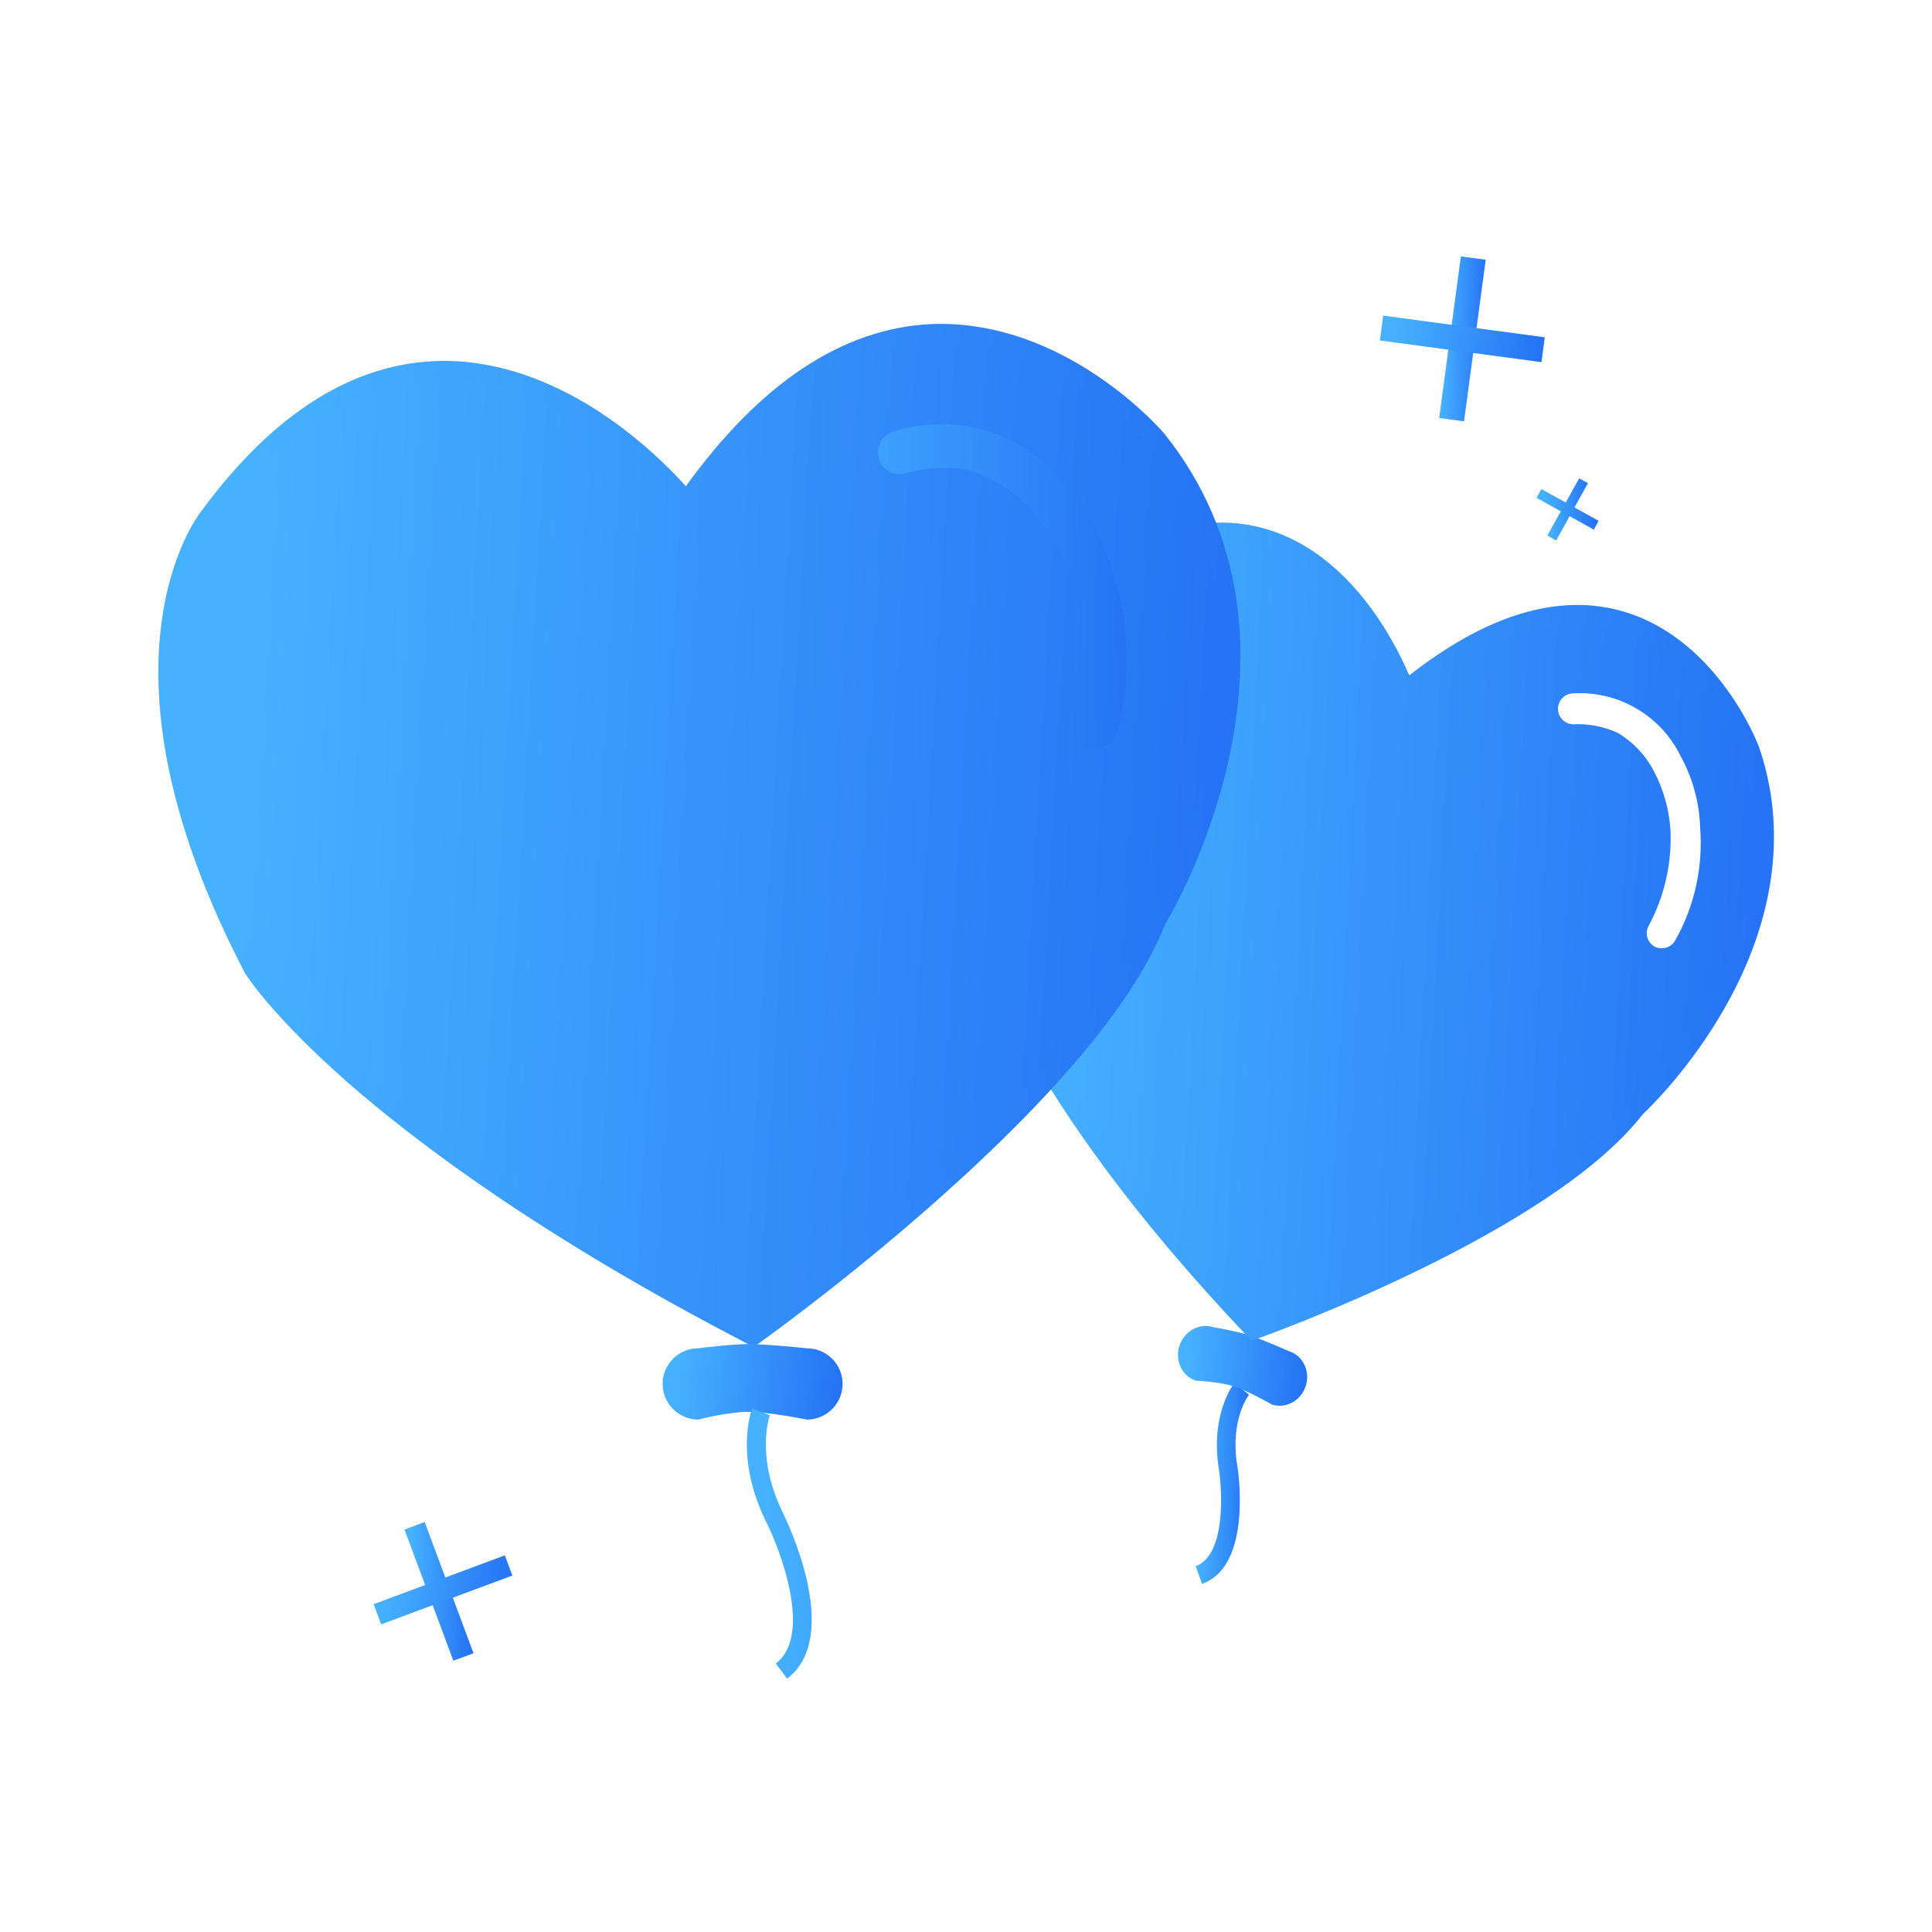
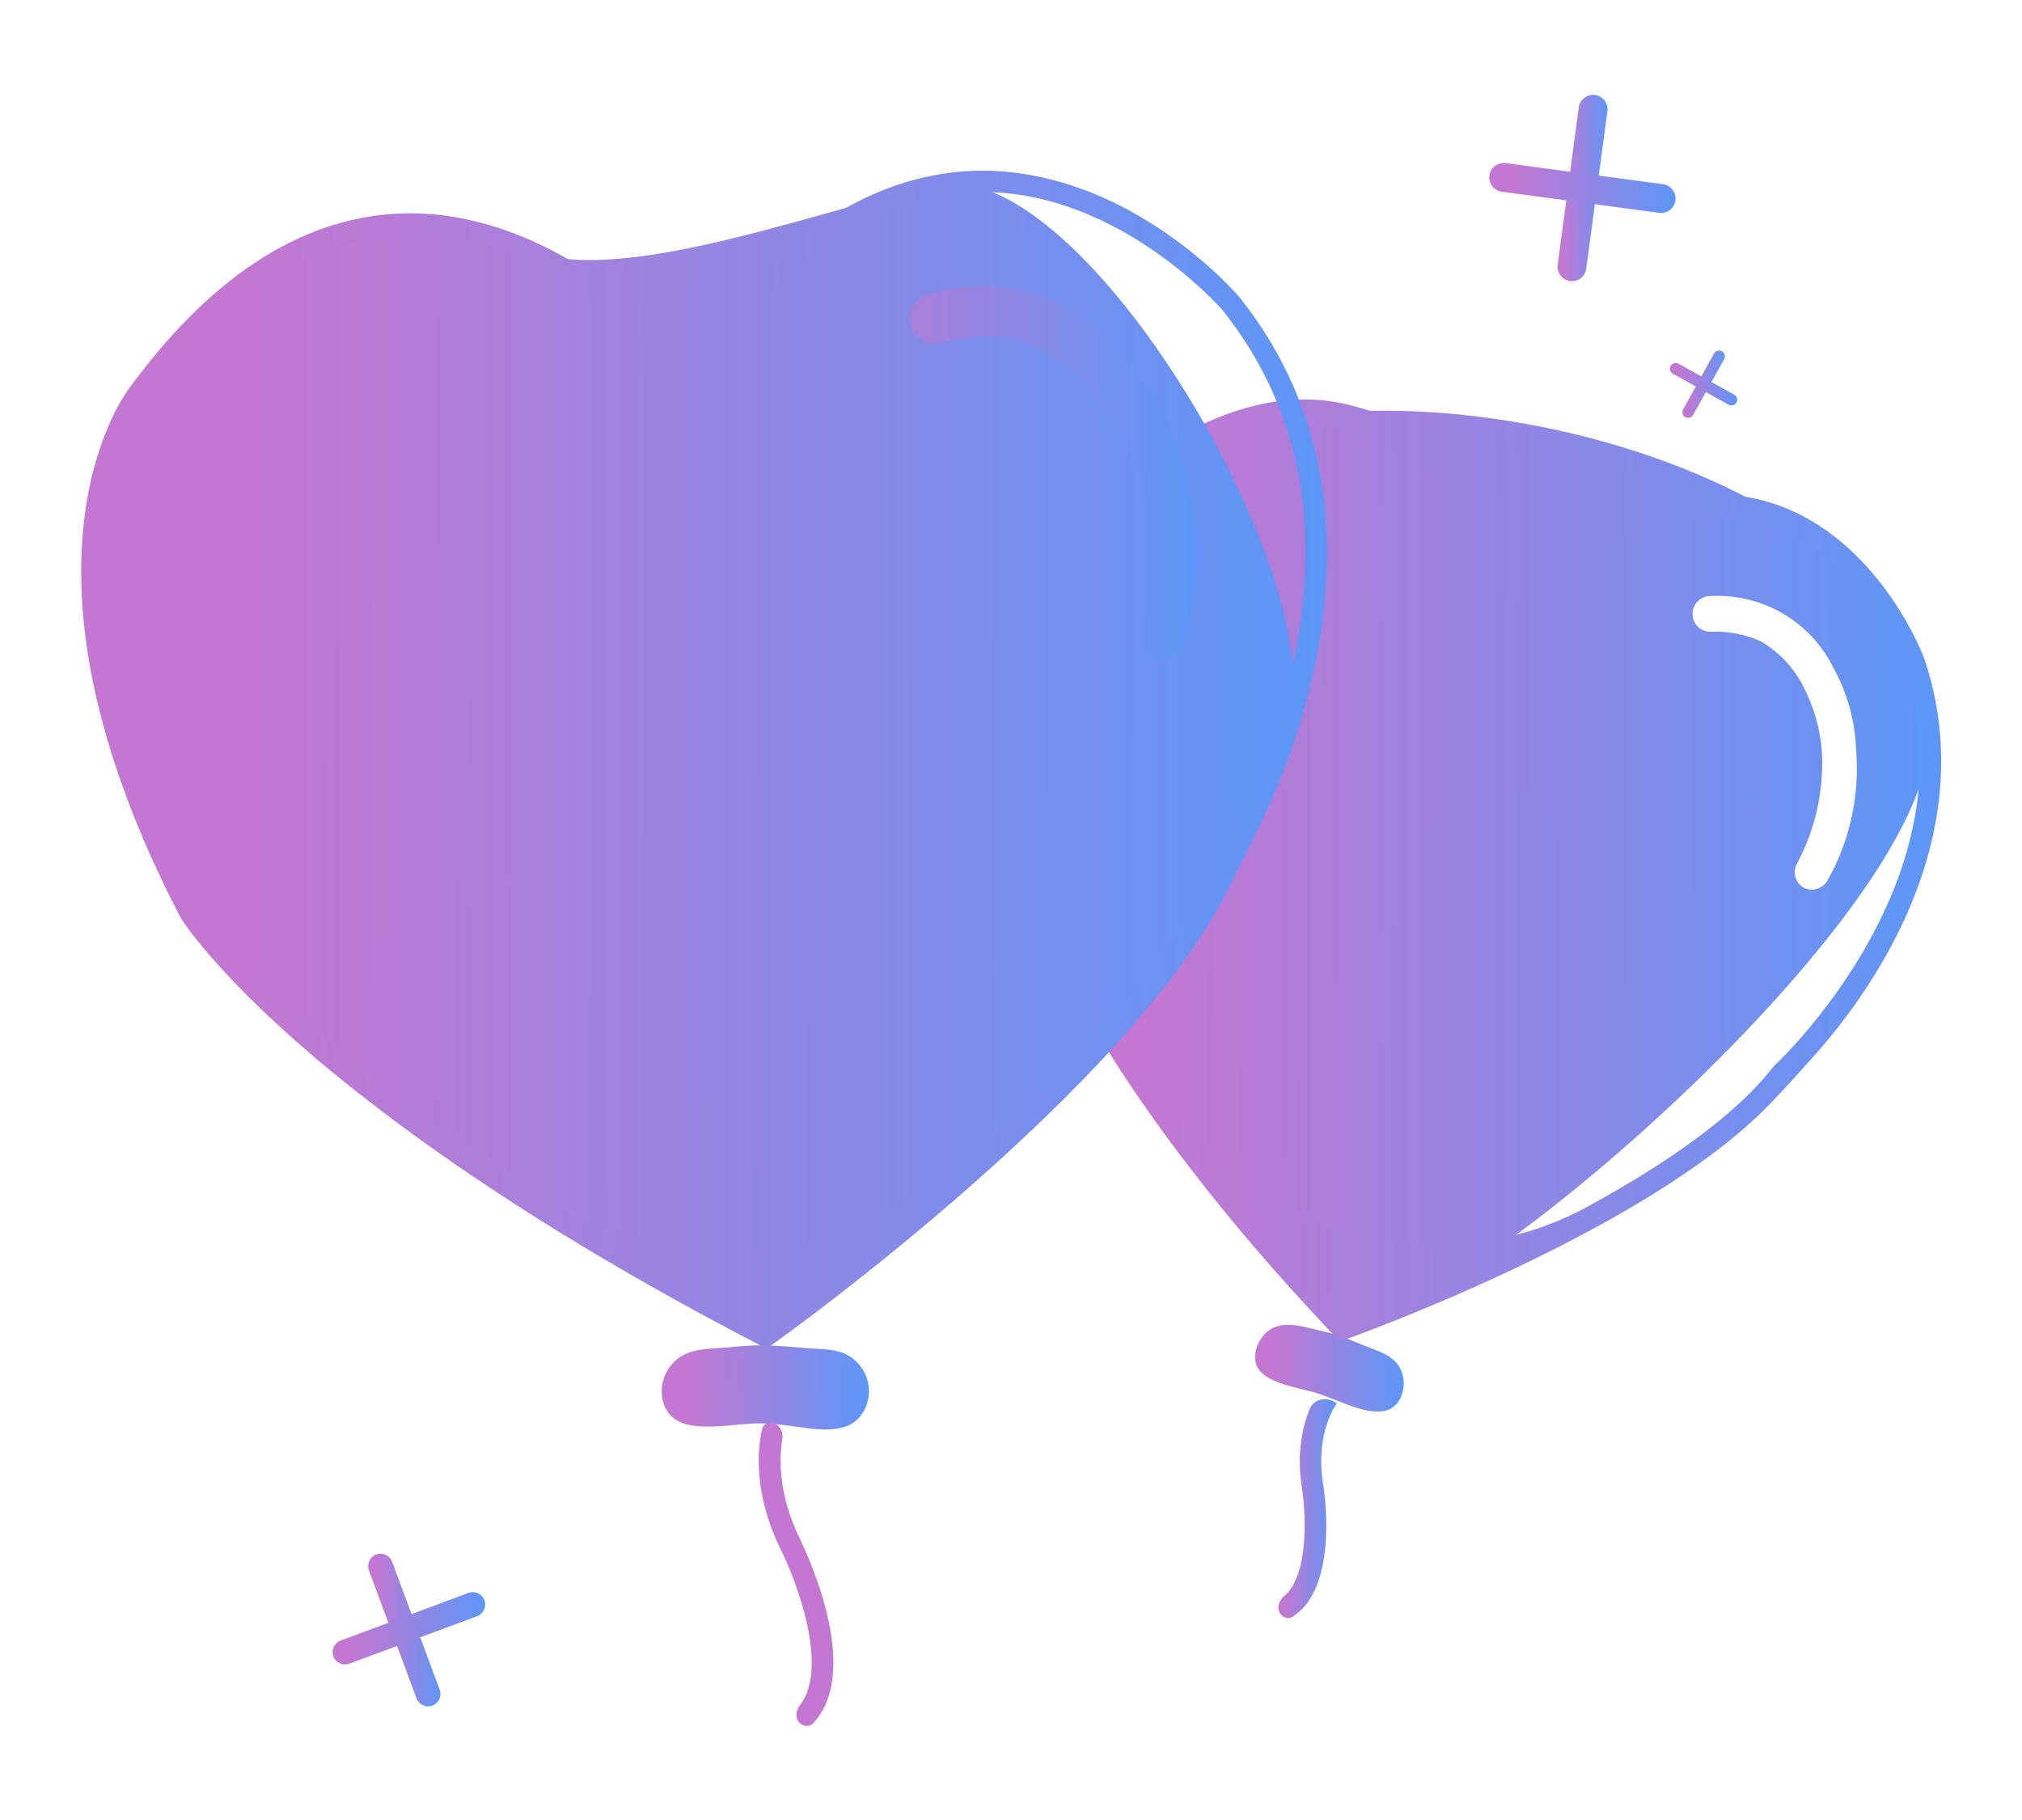
- <svg xmlns="http://www.w3.org/2000/svg" width="22" height="22" viewBox="0 0 22 22" fill="none">
-   <path d="M16.635 2.92L16.918 2.958L16.671 4.798L16.388 4.76L16.635 2.92Z" fill="url(#paint0_linear_52_2416)" />
-   <path d="M17.591 3.841L17.553 4.124L15.713 3.877L15.751 3.594L17.591 3.841Z" fill="url(#paint1_linear_52_2416)" />
-   <path d="M4.606 17.417L4.836 17.332L5.392 18.826L5.162 18.911L4.606 17.417Z" fill="url(#paint2_linear_52_2416)" />
-   <path d="M5.749 17.711L5.834 17.941L4.34 18.497L4.255 18.267L5.749 17.711Z" fill="url(#paint3_linear_52_2416)" />
-   <path d="M17.982 5.447L18.082 5.502L17.72 6.154L17.62 6.098L17.982 5.447Z" fill="url(#paint4_linear_52_2416)" />
-   <path d="M18.204 5.931L18.149 6.031L17.497 5.669L17.552 5.569L18.204 5.931Z" fill="url(#paint5_linear_52_2416)" />
-   <path d="M13.688 18.036L13.615 17.834C13.961 17.71 13.92 16.973 13.875 16.7C13.787 16.098 14.044 15.763 14.055 15.748L14.223 15.881C14.214 15.892 14.01 16.165 14.085 16.668C14.096 16.71 14.272 17.828 13.688 18.036Z" fill="url(#paint6_linear_52_2416)" />
-   <path d="M14.487 15.995C14.487 15.995 14.203 15.832 14.038 15.782C13.872 15.733 13.619 15.722 13.619 15.722C13.462 15.673 13.376 15.495 13.43 15.327C13.484 15.159 13.655 15.063 13.812 15.112C13.812 15.112 14.087 15.159 14.227 15.204C14.367 15.249 14.68 15.387 14.68 15.387C14.837 15.437 14.923 15.615 14.869 15.782C14.816 15.948 14.644 16.044 14.487 15.995Z" fill="url(#paint7_linear_52_2416)" />
-   <path d="M19.922 8.521C19.922 8.521 18.788 5.58 16.002 7.865C16.002 7.865 14.895 4.666 12.162 6.78C12.162 6.78 10.824 7.694 11.286 10.757C11.286 10.757 11.659 12.384 14.281 15.142C14.281 15.142 17.585 13.967 18.629 12.616C18.627 12.616 20.694 10.716 19.922 8.521ZM19.08 10.701C19.035 10.79 18.928 10.824 18.84 10.779C18.799 10.755 18.771 10.719 18.758 10.673C18.745 10.628 18.752 10.581 18.775 10.54C18.953 10.207 19.039 9.831 19.022 9.453C19.007 9.219 18.943 8.989 18.833 8.781C18.739 8.6 18.597 8.45 18.421 8.345C18.264 8.274 18.094 8.239 17.922 8.248C17.828 8.25 17.746 8.177 17.742 8.082C17.735 7.988 17.806 7.904 17.903 7.896C18.421 7.861 18.91 8.143 19.138 8.611C19.276 8.862 19.351 9.142 19.36 9.427C19.394 9.87 19.297 10.315 19.08 10.701Z" fill="url(#paint8_linear_52_2416)" />
-   <path d="M14.251 15.267L14.203 15.215C12.841 13.782 12.094 12.656 11.707 11.967C11.284 11.211 11.185 10.798 11.18 10.781L11.178 10.772C10.935 9.165 11.193 8.147 11.451 7.575C11.726 6.967 12.059 6.72 12.098 6.695C12.942 6.041 13.724 5.818 14.425 6.026C15.383 6.312 15.888 7.318 16.047 7.691C16.917 7.01 17.72 6.761 18.438 6.95C19.529 7.238 20.002 8.433 20.021 8.484L20.023 8.486C20.35 9.414 20.223 10.437 19.658 11.445C19.256 12.162 18.773 12.626 18.706 12.689C17.651 14.046 14.45 15.196 14.315 15.245L14.251 15.267ZM11.391 10.738C11.402 10.779 11.509 11.178 11.902 11.879C12.276 12.547 13 13.632 14.309 15.018C14.777 14.844 17.611 13.757 18.541 12.549L18.547 12.543L18.554 12.536C18.558 12.532 19.065 12.061 19.473 11.333C20.013 10.37 20.129 9.436 19.821 8.557C19.804 8.514 19.353 7.41 18.382 7.154C17.705 6.976 16.927 7.242 16.068 7.947L15.95 8.046L15.9 7.9C15.896 7.887 15.419 6.544 14.364 6.23C13.733 6.044 13.015 6.256 12.229 6.864L12.225 6.869C12.222 6.871 11.902 7.096 11.642 7.681C11.397 8.224 11.159 9.195 11.391 10.738Z" fill="url(#paint9_linear_52_2416)" />
-   <path d="M7.818 5.706C7.818 5.706 5.07 2.245 2.393 5.863C2.393 5.863 1.031 7.485 2.888 11.032C2.888 11.032 4.039 12.865 8.57 15.209C8.57 15.209 12.375 12.51 13.172 10.467C13.172 10.467 15.073 7.367 13.172 4.995C13.172 4.997 10.495 1.858 7.818 5.706Z" fill="url(#paint10_linear_52_2416)" />
-   <path d="M8.579 15.336L8.521 15.306C6.17 14.09 4.742 13.011 3.957 12.324C3.102 11.572 2.808 11.11 2.795 11.09L2.791 11.084C2.363 10.265 2.071 9.481 1.921 8.753C1.8 8.166 1.772 7.612 1.837 7.107C1.944 6.265 2.273 5.842 2.307 5.801C3.126 4.694 4.037 4.127 5.017 4.11C5.691 4.099 6.405 4.361 7.079 4.868C7.429 5.131 7.683 5.395 7.81 5.537C8.658 4.361 9.595 3.741 10.594 3.691C11.223 3.661 11.883 3.865 12.502 4.284C12.966 4.598 13.241 4.918 13.254 4.933L13.256 4.935C13.703 5.492 13.98 6.134 14.081 6.843C14.162 7.408 14.13 8.016 13.991 8.652C13.763 9.681 13.325 10.431 13.269 10.523C12.929 11.385 12.046 12.45 10.643 13.692C9.599 14.616 8.641 15.297 8.632 15.303L8.579 15.336ZM2.98 10.979C3.006 11.02 3.309 11.469 4.112 12.173C4.879 12.846 6.273 13.896 8.562 15.084C9.023 14.749 12.347 12.289 13.073 10.431L13.078 10.422L13.082 10.414C13.086 10.405 13.552 9.636 13.782 8.594C14.087 7.208 13.855 6.022 13.091 5.066C13.054 5.025 11.999 3.833 10.605 3.902C9.642 3.949 8.736 4.578 7.906 5.769L7.825 5.887L7.734 5.773C7.722 5.756 6.561 4.321 5.062 4.321H5.021C4.112 4.336 3.257 4.877 2.481 5.928L2.477 5.932C2.475 5.936 2.151 6.336 2.05 7.15C1.955 7.906 2.041 9.185 2.98 10.979Z" fill="url(#paint11_linear_52_2416)" />
-   <path d="M9.189 16.165C9.189 16.165 8.753 16.077 8.519 16.077C8.284 16.077 7.951 16.165 7.951 16.165C7.728 16.165 7.545 15.982 7.545 15.759C7.545 15.535 7.728 15.353 7.951 15.353C7.951 15.353 8.327 15.305 8.527 15.305C8.727 15.305 9.189 15.353 9.189 15.353C9.412 15.353 9.595 15.535 9.595 15.759C9.595 15.982 9.412 16.165 9.189 16.165Z" fill="url(#paint12_linear_52_2416)" />
-   <path d="M8.963 19.115L8.834 18.943C9.253 18.625 8.893 17.66 8.718 17.317C8.364 16.588 8.555 16.062 8.564 16.04L8.766 16.116C8.764 16.12 8.6 16.582 8.912 17.22C8.938 17.276 9.61 18.623 8.963 19.115ZM10.31 5.391C10.182 5.427 10.048 5.354 10.008 5.227C9.967 5.1 10.036 4.963 10.162 4.918C10.856 4.692 11.617 4.909 12.087 5.466C12.36 5.76 12.558 6.115 12.667 6.501C12.865 7.092 12.884 7.728 12.723 8.332C12.691 8.465 12.558 8.549 12.425 8.519C12.362 8.501 12.309 8.461 12.276 8.403C12.244 8.347 12.238 8.278 12.255 8.216C12.384 7.7 12.371 7.161 12.218 6.652C12.117 6.338 11.952 6.048 11.733 5.801C11.541 5.586 11.297 5.431 11.022 5.35C10.785 5.309 10.543 5.322 10.31 5.391Z" fill="url(#paint13_linear_52_2416)" />
+ <svg xmlns="http://www.w3.org/2000/svg" width="20" height="18" viewBox="0 0 20 18" fill="none">
+   <path d="M15.616 1.062C15.627 0.984 15.699 0.929 15.777 0.939C15.855 0.95 15.91 1.022 15.899 1.1L15.69 2.657C15.68 2.735 15.608 2.79 15.53 2.779C15.452 2.769 15.397 2.697 15.407 2.619L15.616 1.062Z" fill="url(#paint0_linear_2017_5060)" />
+   <path d="M16.449 1.822C16.527 1.833 16.582 1.904 16.572 1.983C16.561 2.061 16.489 2.116 16.411 2.105L14.855 1.896C14.777 1.886 14.722 1.814 14.732 1.736C14.743 1.657 14.815 1.603 14.893 1.613L16.449 1.822Z" fill="url(#paint1_linear_2017_5060)" />
+   <path d="M3.649 15.532C3.626 15.469 3.658 15.398 3.721 15.374C3.785 15.351 3.855 15.383 3.879 15.447L4.349 16.711C4.373 16.774 4.34 16.845 4.277 16.869C4.214 16.892 4.143 16.86 4.12 16.797L3.649 15.532Z" fill="url(#paint2_linear_2017_5060)" />
+   <path d="M4.634 15.754C4.698 15.73 4.768 15.763 4.792 15.826C4.815 15.89 4.783 15.96 4.72 15.984L3.455 16.454C3.392 16.478 3.321 16.445 3.298 16.382C3.274 16.319 3.306 16.248 3.37 16.225L4.634 15.754Z" fill="url(#paint3_linear_2017_5060)" />
+   <path d="M16.954 3.496C16.97 3.469 17.004 3.459 17.032 3.474C17.059 3.489 17.069 3.524 17.054 3.552L16.747 4.104C16.732 4.131 16.698 4.141 16.67 4.126C16.643 4.111 16.633 4.076 16.648 4.049L16.954 3.496Z" fill="url(#paint4_linear_2017_5060)" />
+   <path d="M17.154 3.904C17.182 3.919 17.192 3.953 17.176 3.981C17.161 4.008 17.126 4.018 17.099 4.003L16.547 3.697C16.519 3.681 16.509 3.647 16.524 3.619C16.54 3.592 16.574 3.582 16.602 3.597L17.154 3.904Z" fill="url(#paint5_linear_2017_5060)" />
+   <path d="M12.784 15.99C12.734 16.021 12.671 15.991 12.651 15.935C12.631 15.88 12.662 15.819 12.707 15.78C12.953 15.567 12.915 14.945 12.875 14.7C12.824 14.353 12.888 14.095 12.954 13.936C12.998 13.828 13.132 13.809 13.223 13.881C13.214 13.892 13.01 14.165 13.085 14.668C13.095 14.708 13.252 15.699 12.784 15.99Z" fill="url(#paint6_linear_2017_5060)" />
+   <path d="M13.851 13.828C13.723 14.087 13.367 13.905 13.096 13.802C13.075 13.795 13.056 13.788 13.038 13.782C12.768 13.702 12.381 13.667 12.416 13.388C12.419 13.367 12.423 13.347 12.43 13.327C12.453 13.255 12.498 13.195 12.555 13.155C12.702 13.052 12.902 13.125 13.077 13.165C13.132 13.177 13.185 13.191 13.227 13.204C13.291 13.225 13.391 13.265 13.482 13.303C13.614 13.358 13.772 13.396 13.843 13.521C13.886 13.596 13.899 13.691 13.869 13.782C13.864 13.798 13.858 13.813 13.851 13.828Z" fill="url(#paint7_linear_2017_5060)" />
+   <path d="M18.933 6.553C18.926 6.532 18.93 6.541 18.922 6.52C18.083 4.368 13.208 3.317 11.327 4.658C11.274 4.696 11.135 4.798 11.086 4.843C10.815 5.088 9.927 6.1 10.264 8.604C10.277 8.705 10.297 8.806 10.329 8.902C10.462 9.293 10.947 10.461 12.457 12.229C12.942 12.797 13.089 13.228 13.782 12.95C15.24 12.366 19.253 8.744 19.075 7.184C19.052 6.977 19.006 6.767 18.933 6.553ZM18.08 8.701C18.035 8.789 17.928 8.824 17.84 8.779C17.799 8.755 17.771 8.719 17.758 8.673C17.745 8.628 17.752 8.581 17.775 8.54C17.953 8.207 18.039 7.831 18.022 7.453C18.007 7.219 17.943 6.989 17.833 6.781C17.739 6.6 17.597 6.45 17.421 6.345C17.264 6.274 17.094 6.239 16.922 6.248C16.828 6.25 16.746 6.177 16.742 6.082C16.735 5.988 16.806 5.904 16.903 5.896C17.421 5.861 17.91 6.143 18.138 6.611C18.276 6.862 18.351 7.142 18.36 7.427C18.394 7.87 18.297 8.315 18.08 8.701Z" fill="url(#paint8_linear_2017_5060)" />
+   <path d="M13.315 13.245C13.276 13.258 13.232 13.247 13.205 13.217L13.203 13.215C11.841 11.782 11.094 10.656 10.707 9.967C10.284 9.211 10.185 8.798 10.18 8.781L10.178 8.772C9.935 7.165 10.193 6.147 10.451 5.575C10.726 4.967 11.059 4.72 11.098 4.695C11.942 4.041 12.724 3.818 13.425 4.026C14.584 4.372 16.048 4.729 17.244 4.91C17.31 4.92 17.374 4.933 17.438 4.95C18.523 5.237 18.997 6.42 19.021 6.483C19.021 6.484 19.022 6.485 19.022 6.485C19.023 6.486 19.023 6.487 19.024 6.488C19.35 7.416 19.223 8.438 18.658 9.445C18.405 9.896 18.12 10.247 17.927 10.461C17.785 10.618 17.645 10.776 17.498 10.927C16.284 12.178 13.442 13.199 13.315 13.245ZM10.391 8.738C10.402 8.779 10.509 9.178 10.902 9.879C11.066 10.171 11.296 10.543 11.613 10.985C12.549 12.29 14.312 12.698 15.719 11.925C16.451 11.524 17.157 11.047 17.541 10.549L17.547 10.543L17.554 10.536C17.558 10.532 18.065 10.061 18.473 9.333C19.013 8.371 19.129 7.436 18.821 6.557C18.804 6.514 18.353 5.41 17.382 5.154C16.705 4.976 15.928 5.242 15.068 5.947C15.011 5.995 14.924 5.97 14.9 5.9C14.896 5.887 14.419 4.544 13.364 4.23C12.733 4.044 12.015 4.256 11.229 4.864L11.225 4.869C11.222 4.871 10.902 5.096 10.642 5.681C10.397 6.224 10.159 7.195 10.391 8.738Z" fill="url(#paint9_linear_2017_5060)" />
+   <path d="M9.307 1.826C8.294 1.997 6.136 2.874 5.195 2.464C4.183 2.022 2.821 2.004 1.47 3.762C1.42 3.827 1.367 3.893 1.324 3.963C1.075 4.358 0.32 5.94 1.814 8.89C1.862 8.984 1.916 9.077 1.98 9.16C2.254 9.518 3.192 10.597 5.449 12.007C6.719 12.8 8.348 12.676 9.474 11.691C10.496 10.796 11.638 9.645 12.103 8.629C12.152 8.522 12.203 8.418 12.258 8.314C12.372 8.102 12.578 7.681 12.747 7.139C13.177 5.756 10.735 1.584 9.307 1.826Z" fill="url(#paint10_linear_2017_5060)" />
+   <path d="M7.632 13.303C7.599 13.323 7.558 13.325 7.523 13.307L7.521 13.306C5.17 12.09 3.742 11.011 2.957 10.324C2.102 9.572 1.808 9.11 1.795 9.09L1.791 9.084C1.363 8.265 1.071 7.481 0.921 6.753C0.8 6.166 0.772 5.612 0.837 5.107C0.944 4.265 1.273 3.842 1.307 3.801C2.126 2.694 3.037 2.127 4.017 2.11C4.691 2.099 5.405 2.361 6.079 2.868C6.487 3.174 7.088 3.14 7.445 2.777C8.118 2.093 8.838 1.729 9.594 1.691C10.223 1.661 10.883 1.865 11.502 2.284C11.966 2.598 12.241 2.918 12.254 2.933L12.256 2.935C12.703 3.492 12.98 4.134 13.081 4.843C13.162 5.408 13.13 6.016 12.991 6.652C12.839 7.339 12.593 7.901 12.43 8.227C12.329 8.428 12.232 8.63 12.129 8.83C11.718 9.634 10.884 10.594 9.643 11.692C8.599 12.616 7.641 13.297 7.632 13.303ZM1.98 8.979C2.006 9.019 2.309 9.468 3.112 10.173C3.602 10.602 4.346 11.185 5.416 11.86C6.697 12.668 8.351 12.54 9.486 11.537C10.533 10.612 11.681 9.434 12.073 8.431L12.078 8.422L12.082 8.414C12.086 8.405 12.552 7.636 12.782 6.594C13.087 5.208 12.855 4.022 12.091 3.066C12.054 3.025 10.999 1.833 9.605 1.902C8.642 1.949 7.736 2.578 6.906 3.769C6.866 3.827 6.78 3.83 6.735 3.774L6.734 3.773C6.722 3.756 5.561 2.321 4.062 2.321H4.021C3.113 2.336 2.258 2.877 1.483 3.926C1.482 3.927 1.481 3.928 1.48 3.929C1.478 3.931 1.477 3.933 1.475 3.935C1.446 3.974 1.146 4.373 1.05 5.15C0.955 5.906 1.041 7.185 1.98 8.979Z" fill="url(#paint11_linear_2017_5060)" />
+   <path d="M8.527 13.983C8.38 14.204 8.058 14.134 7.795 14.099C7.696 14.086 7.596 14.077 7.519 14.077C7.501 14.077 7.482 14.077 7.464 14.078C7.119 14.095 6.661 14.205 6.562 13.874C6.551 13.838 6.545 13.799 6.545 13.759C6.545 13.623 6.613 13.502 6.717 13.428C6.853 13.331 7.034 13.341 7.2 13.326C7.311 13.315 7.437 13.305 7.527 13.305C7.64 13.305 7.836 13.32 7.986 13.334C8.121 13.345 8.266 13.337 8.385 13.403C8.51 13.473 8.595 13.606 8.595 13.759C8.595 13.841 8.57 13.919 8.527 13.983Z" fill="url(#paint12_linear_2017_5060)" />
+   <path d="M8.044 17.042C8.003 17.086 7.934 17.076 7.899 17.028C7.863 16.981 7.874 16.915 7.91 16.868C8.204 16.495 7.88 15.636 7.718 15.316C7.448 14.761 7.495 14.323 7.537 14.137C7.549 14.082 7.606 14.056 7.658 14.075C7.716 14.097 7.749 14.166 7.739 14.227C7.709 14.401 7.69 14.766 7.912 15.22C7.936 15.273 8.55 16.503 8.044 17.042ZM9.31 3.391C9.182 3.427 9.048 3.354 9.008 3.227C8.967 3.1 9.035 2.963 9.162 2.918C9.856 2.692 10.617 2.909 11.087 3.466C11.36 3.76 11.558 4.115 11.667 4.501C11.865 5.092 11.884 5.728 11.723 6.332C11.691 6.465 11.558 6.549 11.425 6.519C11.362 6.501 11.309 6.461 11.276 6.403C11.244 6.347 11.238 6.278 11.255 6.216C11.384 5.7 11.371 5.161 11.218 4.652C11.117 4.338 10.952 4.048 10.733 3.801C10.541 3.586 10.297 3.431 10.022 3.35C9.785 3.309 9.543 3.322 9.31 3.391Z" fill="url(#paint13_linear_2017_5060)" />
  <defs>
-     <linearGradient id="paint0_linear_52_2416" x1="16.434" y1="3.513" x2="16.908" y2="3.521" gradientUnits="userSpaceOnUse">
-       <stop stop-color="#46B1FF" />
-       <stop offset="1" stop-color="#2674F5" />
+     <linearGradient id="paint0_linear_2017_5060" x1="15.918" y1="1.859" x2="15.388" y2="1.859" gradientUnits="userSpaceOnUse">
+       <stop stop-color="#5C97F8" />
+       <stop offset="0.865" stop-color="#C377D2" />
    </linearGradient>
-     <linearGradient id="paint1_linear_52_2416" x1="15.874" y1="3.761" x2="17.497" y2="4.069" gradientUnits="userSpaceOnUse">
-       <stop stop-color="#46B1FF" />
-       <stop offset="1" stop-color="#2674F5" />
+     <linearGradient id="paint1_linear_2017_5060" x1="16.591" y1="1.859" x2="14.713" y2="1.846" gradientUnits="userSpaceOnUse">
+       <stop stop-color="#5C97F8" />
+       <stop offset="0.865" stop-color="#C377D2" />
    </linearGradient>
-     <linearGradient id="paint2_linear_52_2416" x1="4.674" y1="17.831" x2="5.377" y2="17.849" gradientUnits="userSpaceOnUse">
-       <stop stop-color="#46B1FF" />
-       <stop offset="1" stop-color="#2674F5" />
+     <linearGradient id="paint2_linear_2017_5060" x1="4.392" y1="16.122" x2="3.606" y2="16.121" gradientUnits="userSpaceOnUse">
+       <stop stop-color="#5C97F8" />
+       <stop offset="0.865" stop-color="#C377D2" />
    </linearGradient>
-     <linearGradient id="paint3_linear_52_2416" x1="4.391" y1="17.959" x2="5.789" y2="18.11" gradientUnits="userSpaceOnUse">
-       <stop stop-color="#46B1FF" />
-       <stop offset="1" stop-color="#2674F5" />
+     <linearGradient id="paint3_linear_2017_5060" x1="4.834" y1="16.104" x2="3.255" y2="16.098" gradientUnits="userSpaceOnUse">
+       <stop stop-color="#5C97F8" />
+       <stop offset="0.865" stop-color="#C377D2" />
    </linearGradient>
-     <linearGradient id="paint4_linear_52_2416" x1="17.66" y1="5.67" x2="18.073" y2="5.684" gradientUnits="userSpaceOnUse">
-       <stop stop-color="#46B1FF" />
-       <stop offset="1" stop-color="#2674F5" />
+     <linearGradient id="paint4_linear_2017_5060" x1="17.082" y1="3.8" x2="16.62" y2="3.8" gradientUnits="userSpaceOnUse">
+       <stop stop-color="#5C97F8" />
+       <stop offset="0.865" stop-color="#C377D2" />
    </linearGradient>
-     <linearGradient id="paint5_linear_52_2416" x1="17.558" y1="5.715" x2="18.186" y2="5.767" gradientUnits="userSpaceOnUse">
-       <stop stop-color="#46B1FF" />
-       <stop offset="1" stop-color="#2674F5" />
+     <linearGradient id="paint5_linear_2017_5060" x1="17.204" y1="3.8" x2="16.497" y2="3.798" gradientUnits="userSpaceOnUse">
+       <stop stop-color="#5C97F8" />
+       <stop offset="0.865" stop-color="#C377D2" />
    </linearGradient>
-     <linearGradient id="paint6_linear_52_2416" x1="13.667" y1="16.471" x2="14.211" y2="16.478" gradientUnits="userSpaceOnUse">
-       <stop stop-color="#46B1FF" />
-       <stop offset="1" stop-color="#2674F5" />
+     <linearGradient id="paint6_linear_2017_5060" x1="13.223" y1="14.892" x2="12.615" y2="14.892" gradientUnits="userSpaceOnUse">
+       <stop stop-color="#5C97F8" />
+       <stop offset="0.865" stop-color="#C377D2" />
    </linearGradient>
-     <linearGradient id="paint7_linear_52_2416" x1="13.54" y1="15.386" x2="14.848" y2="15.499" gradientUnits="userSpaceOnUse">
-       <stop stop-color="#46B1FF" />
-       <stop offset="1" stop-color="#2674F5" />
+     <linearGradient id="paint7_linear_2017_5060" x1="13.885" y1="13.554" x2="12.414" y2="13.549" gradientUnits="userSpaceOnUse">
+       <stop stop-color="#5C97F8" />
+       <stop offset="0.865" stop-color="#C377D2" />
    </linearGradient>
-     <linearGradient id="paint8_linear_52_2416" x1="11.954" y1="8.927" x2="19.906" y2="9.344" gradientUnits="userSpaceOnUse">
-       <stop stop-color="#46B1FF" />
-       <stop offset="1" stop-color="#2674F5" />
+     <linearGradient id="paint8_linear_2017_5060" x1="19.095" y1="8.6" x2="10.188" y2="8.583" gradientUnits="userSpaceOnUse">
+       <stop stop-color="#5C97F8" />
+       <stop offset="0.865" stop-color="#C377D2" />
    </linearGradient>
-     <linearGradient id="paint9_linear_52_2416" x1="11.865" y1="8.893" x2="20.007" y2="9.319" gradientUnits="userSpaceOnUse">
-       <stop stop-color="#46B1FF" />
-       <stop offset="1" stop-color="#2674F5" />
+     <linearGradient id="paint9_linear_2017_5060" x1="19.201" y1="8.609" x2="10.081" y2="8.592" gradientUnits="userSpaceOnUse">
+       <stop stop-color="#5C97F8" />
+       <stop offset="0.865" stop-color="#C377D2" />
    </linearGradient>
-     <linearGradient id="paint10_linear_52_2416" x1="2.952" y1="7.396" x2="13.756" y2="8.009" gradientUnits="userSpaceOnUse">
-       <stop stop-color="#46B1FF" />
-       <stop offset="1" stop-color="#2674F5" />
+     <linearGradient id="paint10_linear_2017_5060" x1="13.017" y1="7.5" x2="0.911" y2="7.475" gradientUnits="userSpaceOnUse">
+       <stop stop-color="#5C97F8" />
+       <stop offset="0.865" stop-color="#C377D2" />
    </linearGradient>
-     <linearGradient id="paint11_linear_52_2416" x1="2.862" y1="7.366" x2="13.859" y2="7.989" gradientUnits="userSpaceOnUse">
-       <stop stop-color="#46B1FF" />
-       <stop offset="1" stop-color="#2674F5" />
+     <linearGradient id="paint11_linear_2017_5060" x1="13.125" y1="7.512" x2="0.803" y2="7.487" gradientUnits="userSpaceOnUse">
+       <stop stop-color="#5C97F8" />
+       <stop offset="0.865" stop-color="#C377D2" />
    </linearGradient>
-     <linearGradient id="paint12_linear_52_2416" x1="7.722" y1="15.577" x2="9.527" y2="15.807" gradientUnits="userSpaceOnUse">
-       <stop stop-color="#46B1FF" />
-       <stop offset="1" stop-color="#2674F5" />
+     <linearGradient id="paint12_linear_2017_5060" x1="8.595" y1="13.735" x2="6.545" y2="13.726" gradientUnits="userSpaceOnUse">
+       <stop stop-color="#5C97F8" />
+       <stop offset="0.865" stop-color="#C377D2" />
    </linearGradient>
-     <linearGradient id="paint13_linear_52_2416" x1="8.876" y1="9.341" x2="12.749" y2="9.404" gradientUnits="userSpaceOnUse">
-       <stop stop-color="#46B1FF" />
-       <stop offset="1" stop-color="#2674F5" />
+     <linearGradient id="paint13_linear_2017_5060" x1="11.831" y1="9.972" x2="7.504" y2="9.97" gradientUnits="userSpaceOnUse">
+       <stop stop-color="#5C97F8" />
+       <stop offset="0.865" stop-color="#C377D2" />
    </linearGradient>
  </defs>
</svg>
